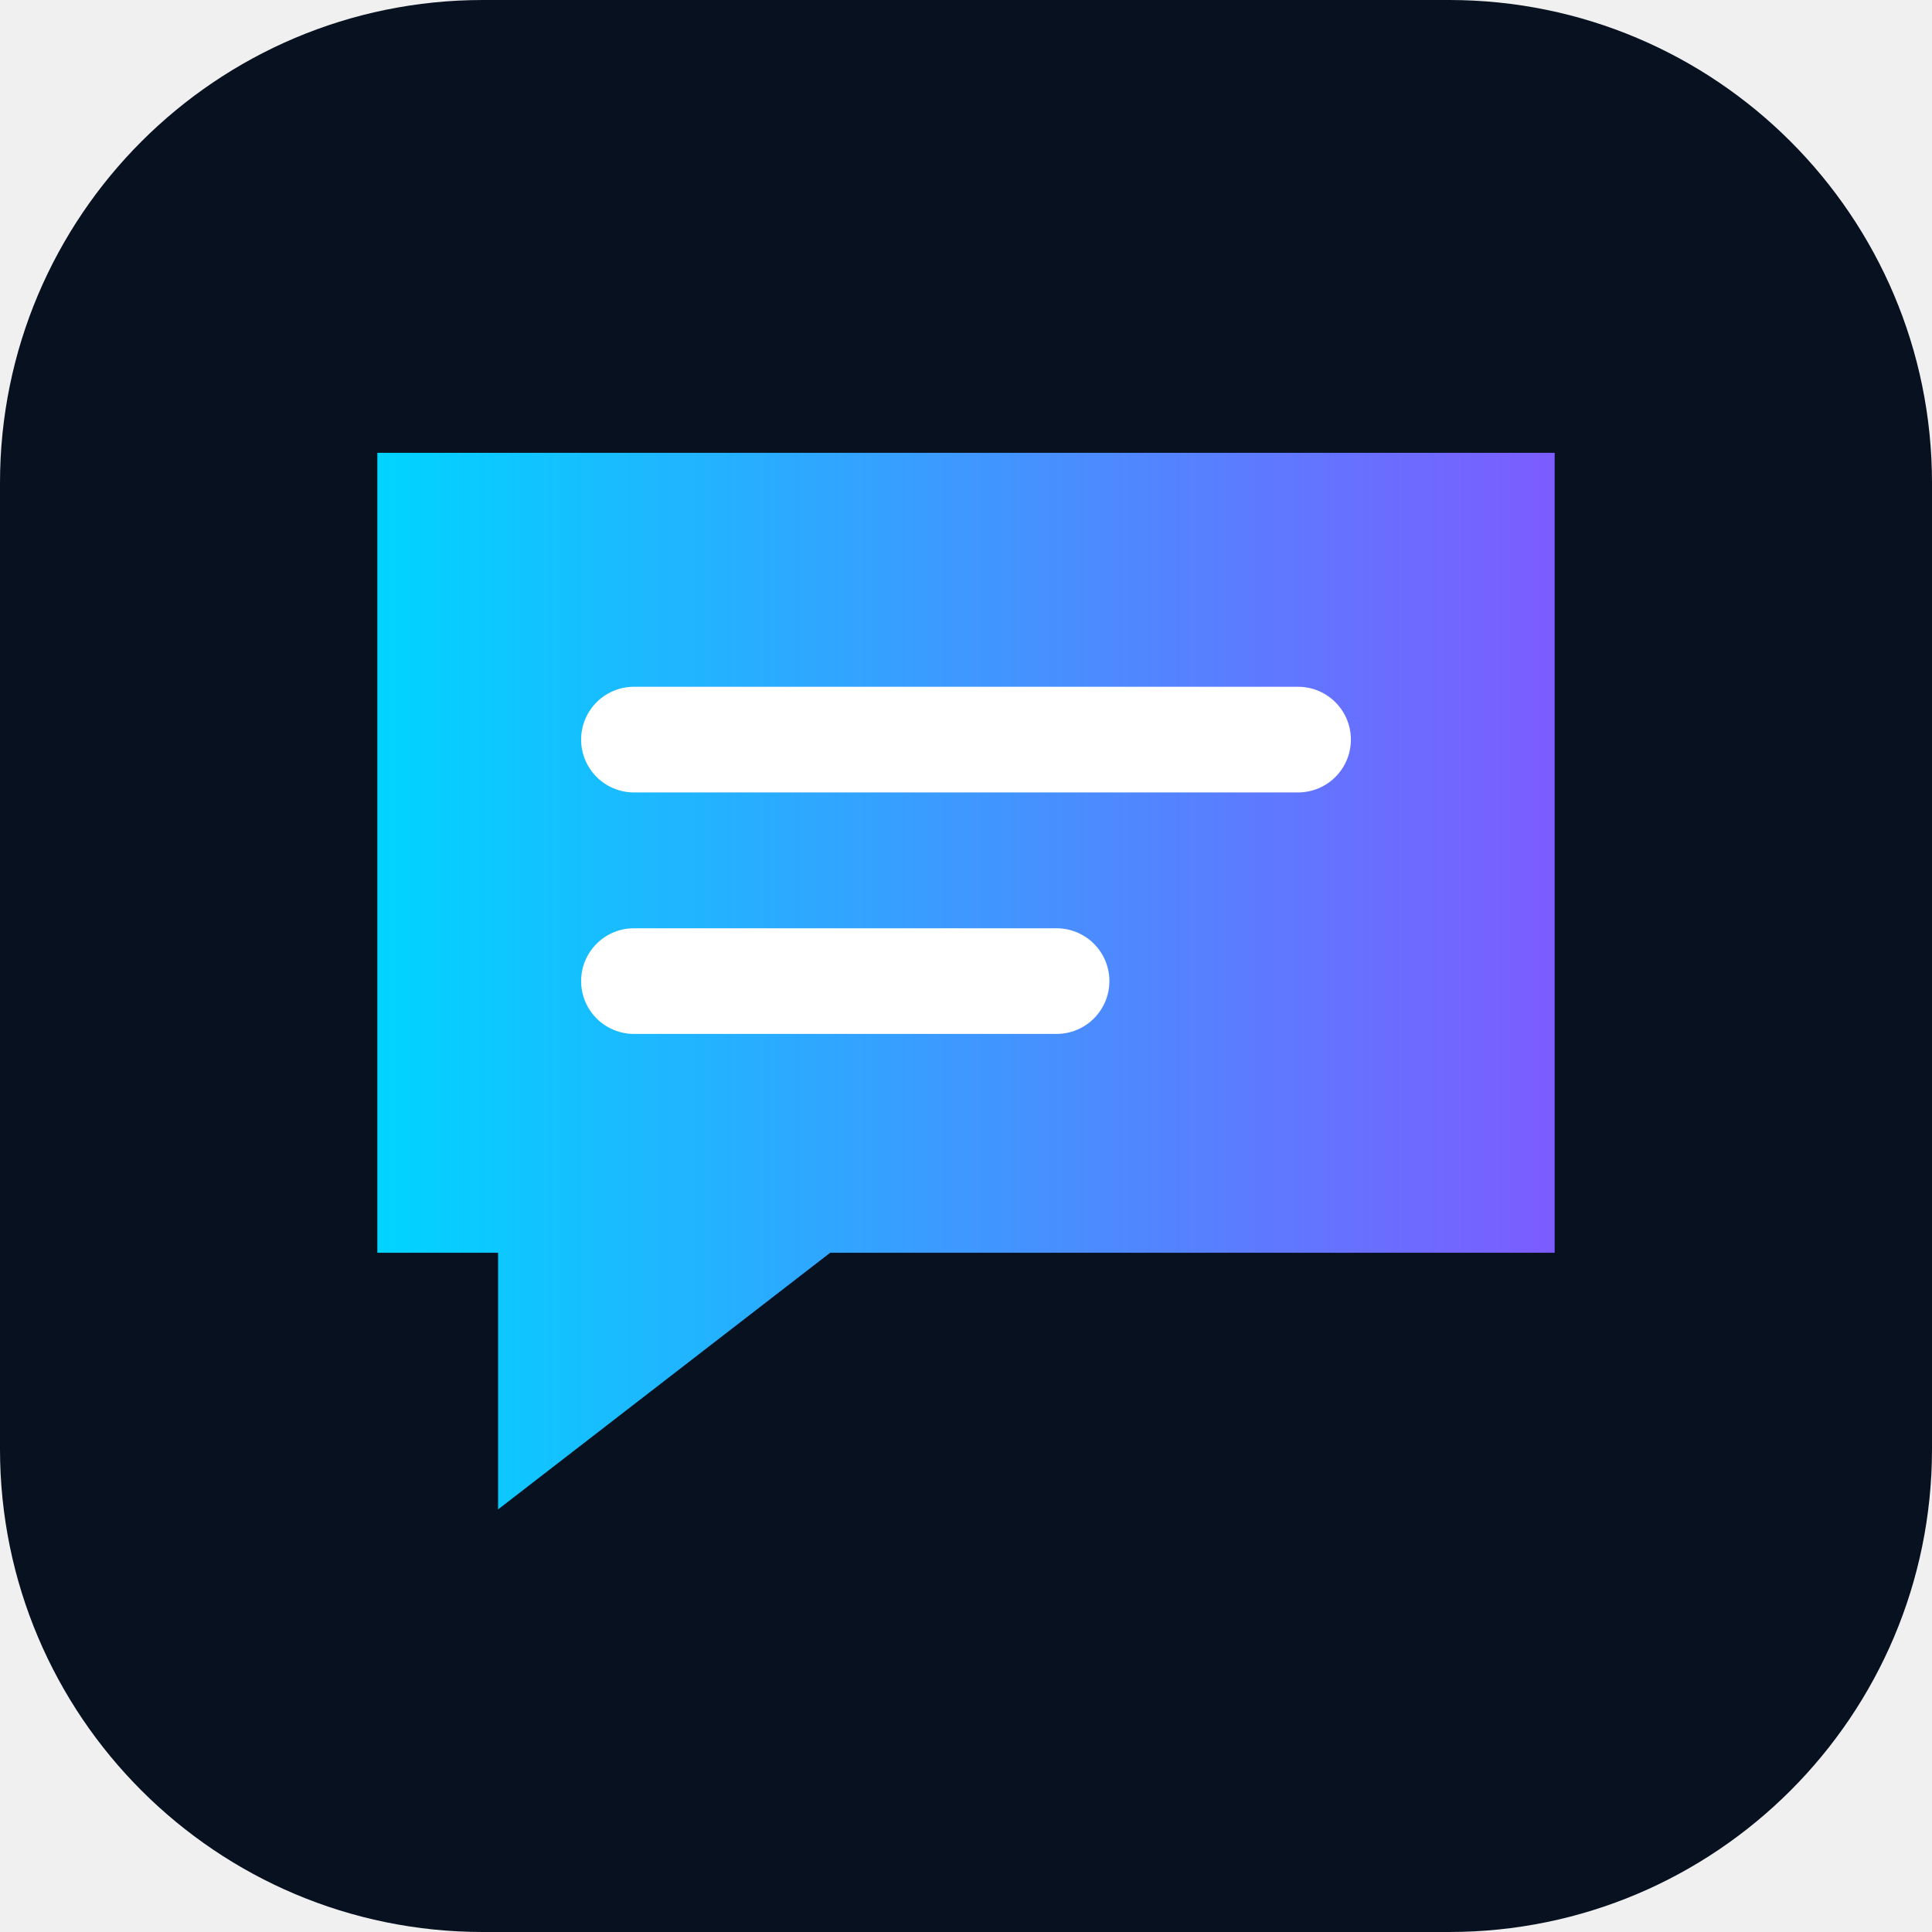
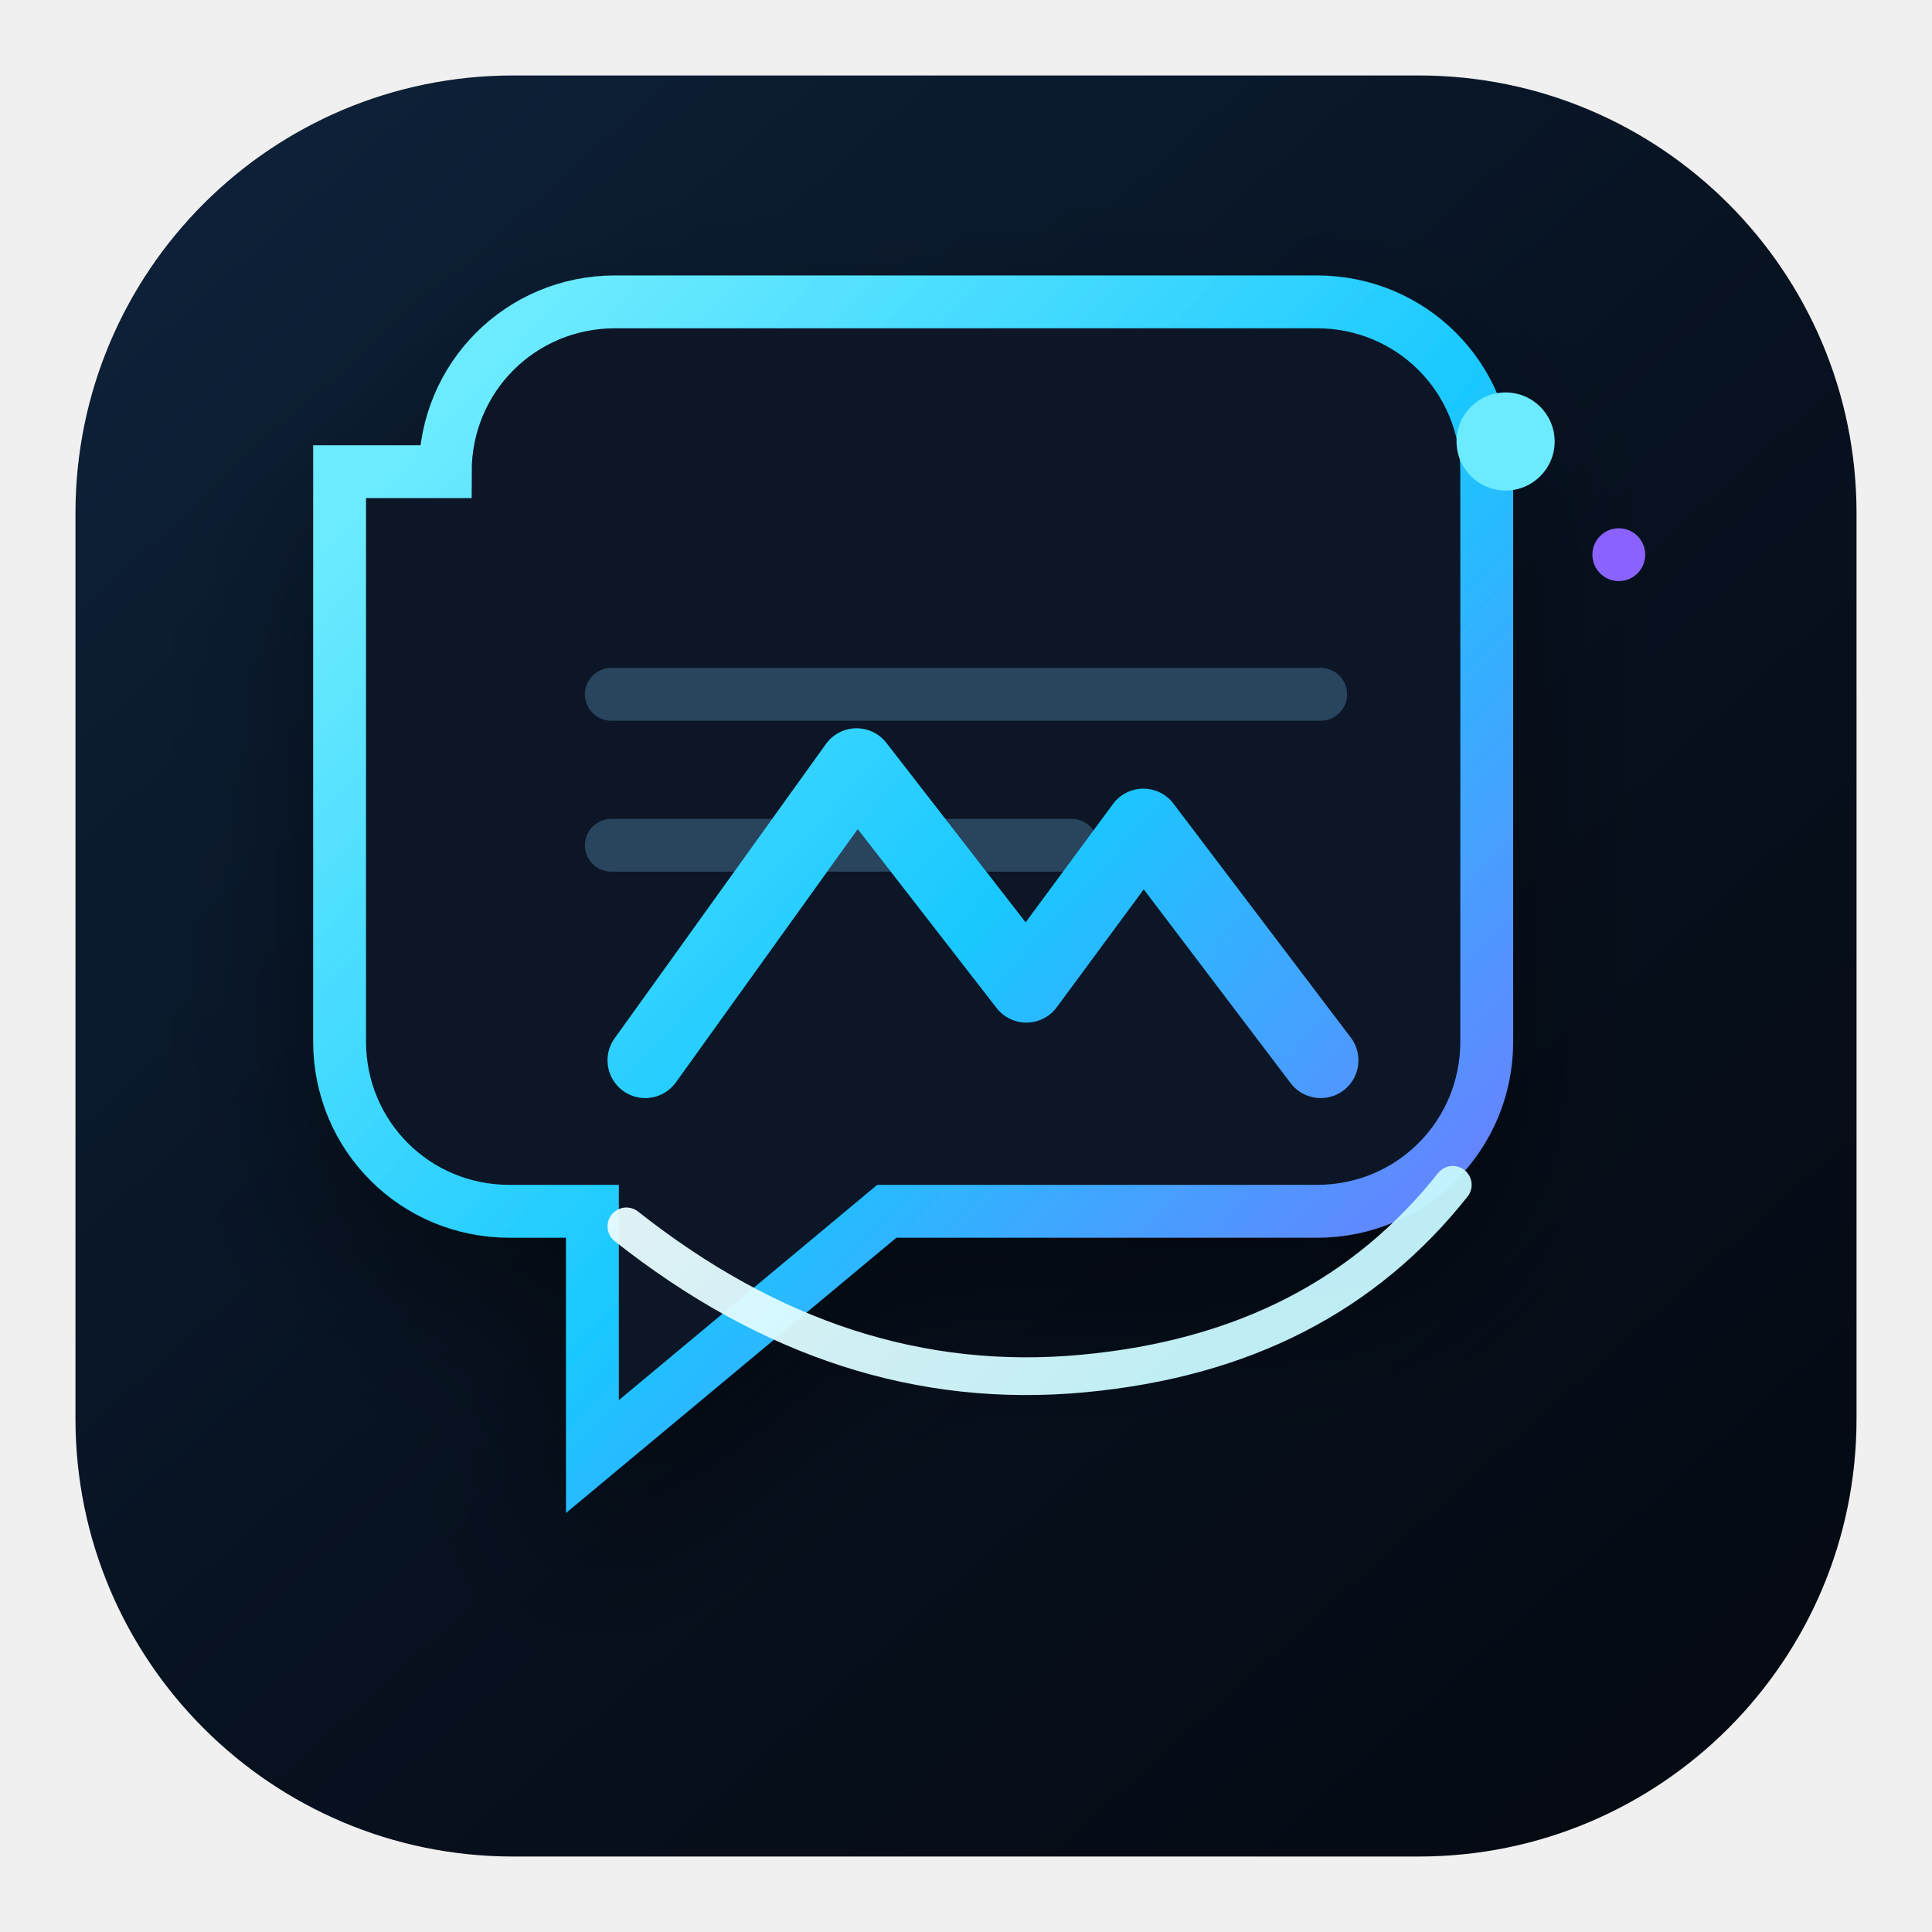
- <svg xmlns="http://www.w3.org/2000/svg" viewBox="0 0 128 128">
+ <svg xmlns="http://www.w3.org/2000/svg" viewBox="0 0 512 512" role="img" aria-labelledby="title desc">
  <defs>
-     <linearGradient id="g" x1="0" x2="1">
-       <stop stop-color="#00d4ff" />
-       <stop offset="1" stop-color="#7c5cff" />
+     <linearGradient id="bg" x1="72" y1="48" x2="444" y2="464" gradientUnits="userSpaceOnUse">
+       <stop stop-color="#0D2037" />
+       <stop offset=".55" stop-color="#07111F" />
+       <stop offset="1" stop-color="#050A13" />
    </linearGradient>
+     <linearGradient id="accent" x1="112" y1="116" x2="410" y2="392" gradientUnits="userSpaceOnUse">
+       <stop stop-color="#6CEBFF" />
+       <stop offset=".48" stop-color="#19C8FF" />
+       <stop offset="1" stop-color="#8A63FF" />
+     </linearGradient>
+     <linearGradient id="shine" x1="164" y1="174" x2="350" y2="342" gradientUnits="userSpaceOnUse">
+       <stop stop-color="#FFFFFF" />
+       <stop offset="1" stop-color="#C7F8FF" />
+     </linearGradient>
+     <filter id="shadow" x="-30%" y="-30%" width="160%" height="160%">
+       <feDropShadow dx="0" dy="20" stdDeviation="20" flood-color="#000" flood-opacity=".45" />
+     </filter>
  </defs>
-   <rect width="128" height="128" rx="32" fill="#07111f" />
-   <path d="M25 30h78v53H55l-22 17V83h-8z" fill="url(#g)" />
-   <path d="M42 49h44M42 65h28" stroke="#fff" stroke-width="7" stroke-linecap="round" />
+   <rect x="20" y="20" width="472" height="472" rx="116" fill="url(#bg)" />
+   <path d="M118 125c0-25 20-45 45-45h186c25 0 45 20 45 45v151c0 25-20 45-45 45H235l-78 65v-65h-22c-25 0-45-20-45-45V125Z" fill="#0A1728" stroke="url(#accent)" stroke-width="14" filter="url(#shadow)" />
+   <path d="M162 184h188" stroke="#29445D" stroke-width="14" stroke-linecap="round" />
+   <path d="M162 224h122" stroke="#29445D" stroke-width="14" stroke-linecap="round" />
+   <path d="M171 281l56-78 45 58 31-42 47 62" fill="none" stroke="url(#accent)" stroke-width="20" stroke-linecap="round" stroke-linejoin="round" />
+   <path d="M166 325c38 30 78 43 121 39 43-4 75-21 98-50" fill="none" stroke="url(#shine)" stroke-width="10" stroke-linecap="round" opacity=".95" />
+   <circle cx="399" cy="117" r="13" fill="#6CEBFF" />
+   <circle cx="429" cy="147" r="7" fill="#8A63FF" />
</svg>
